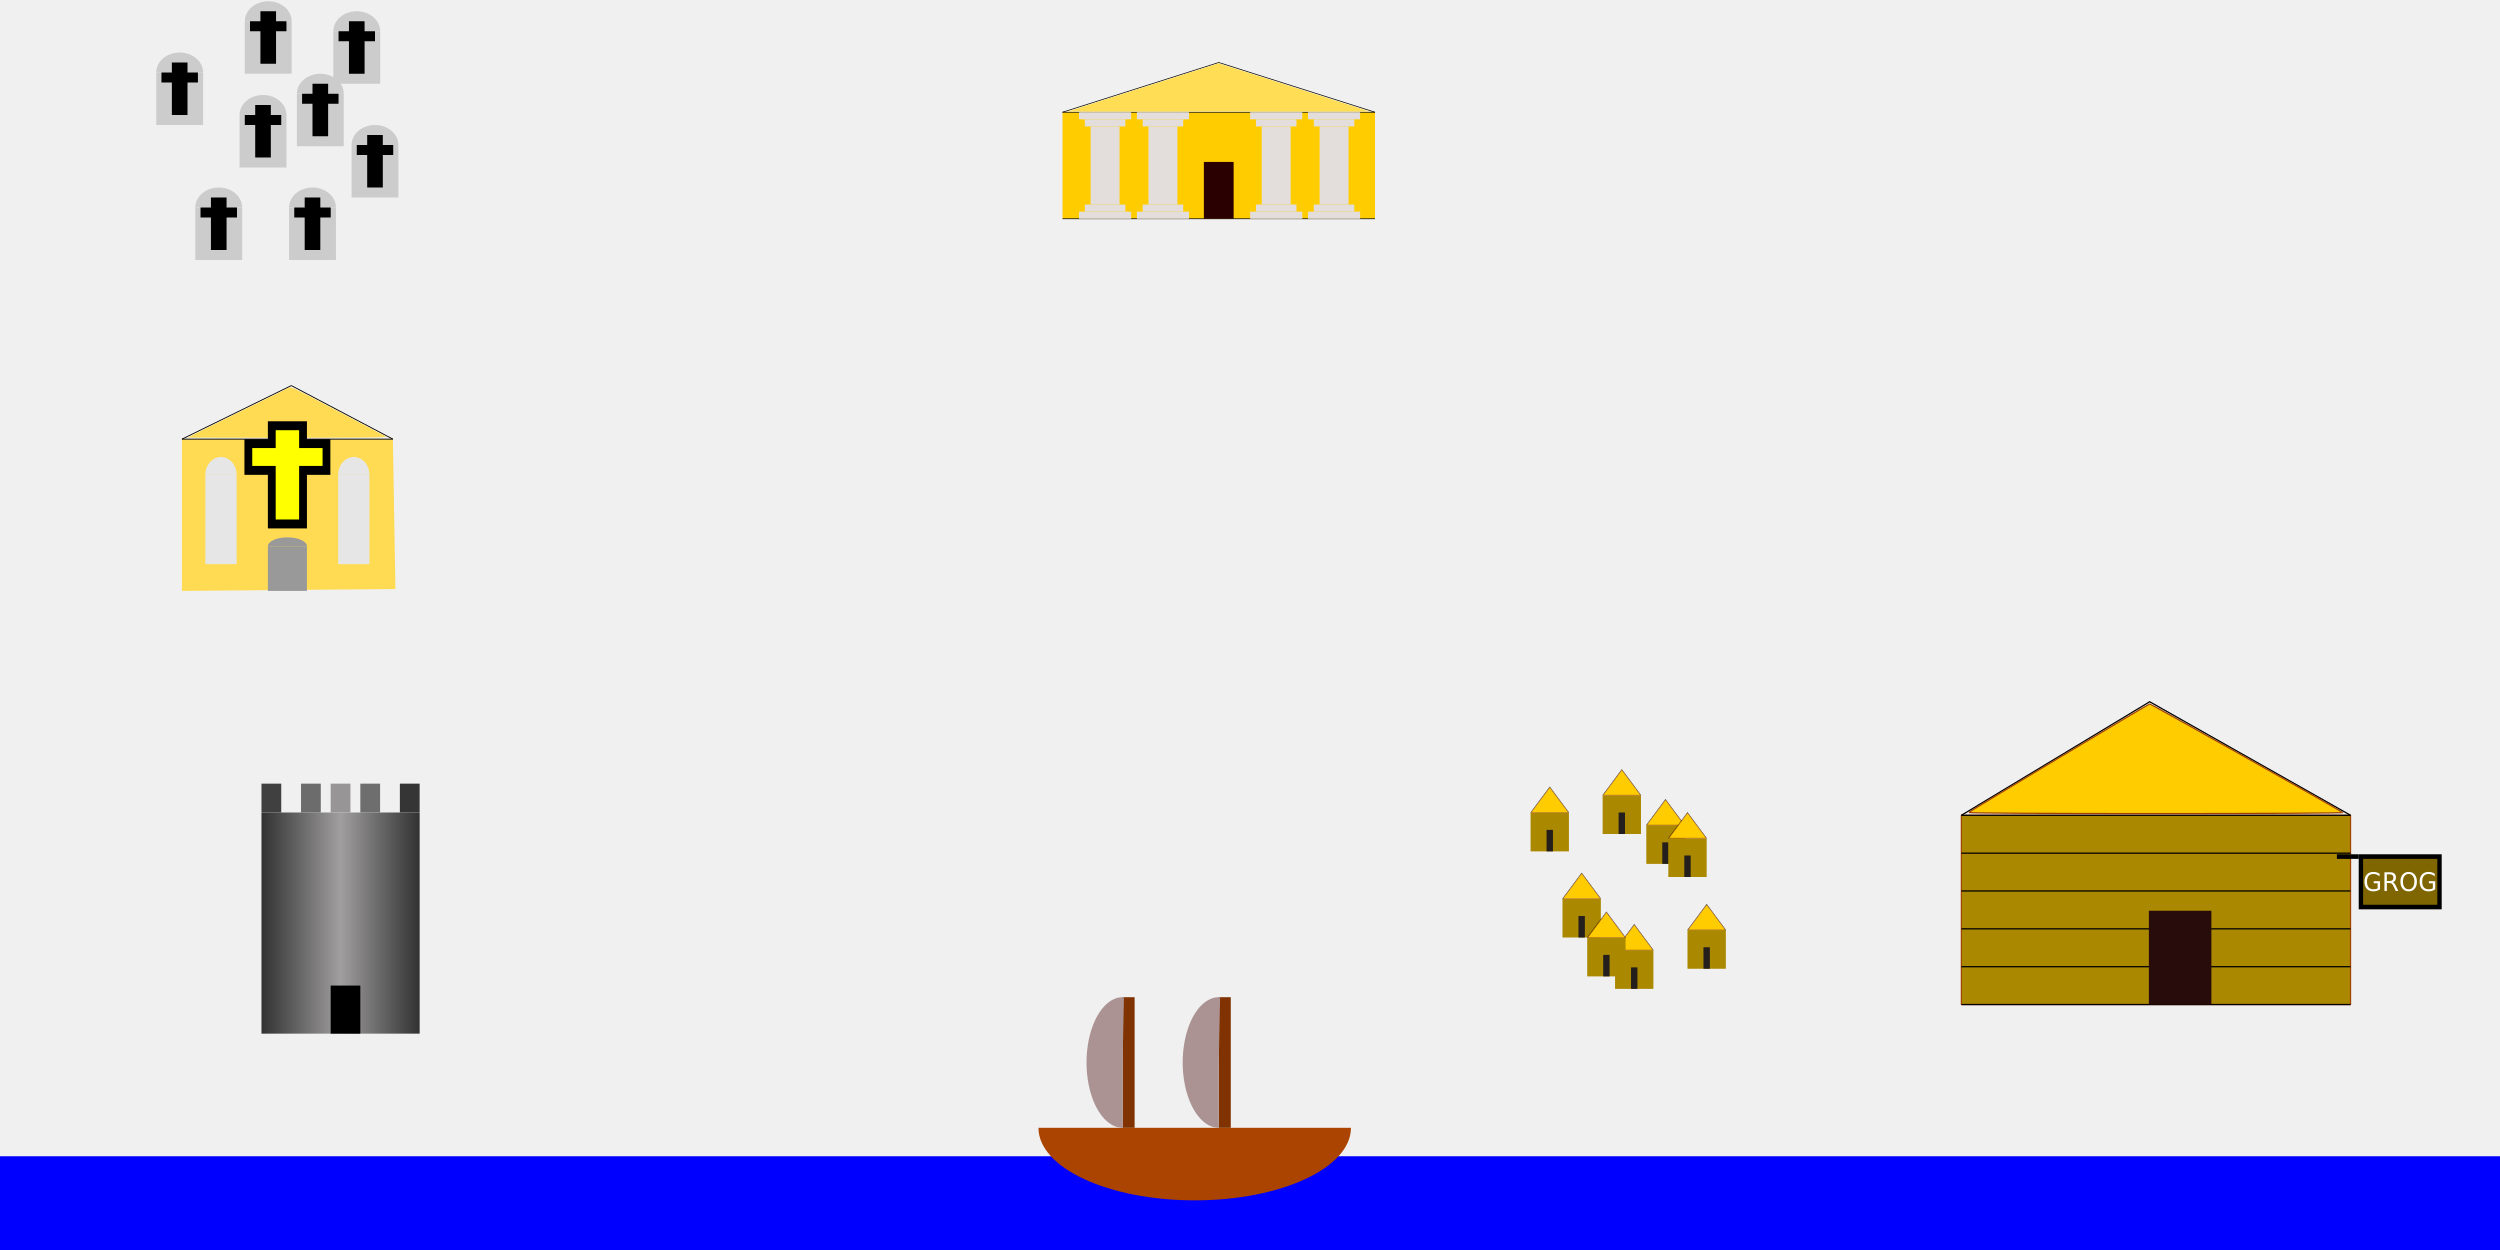
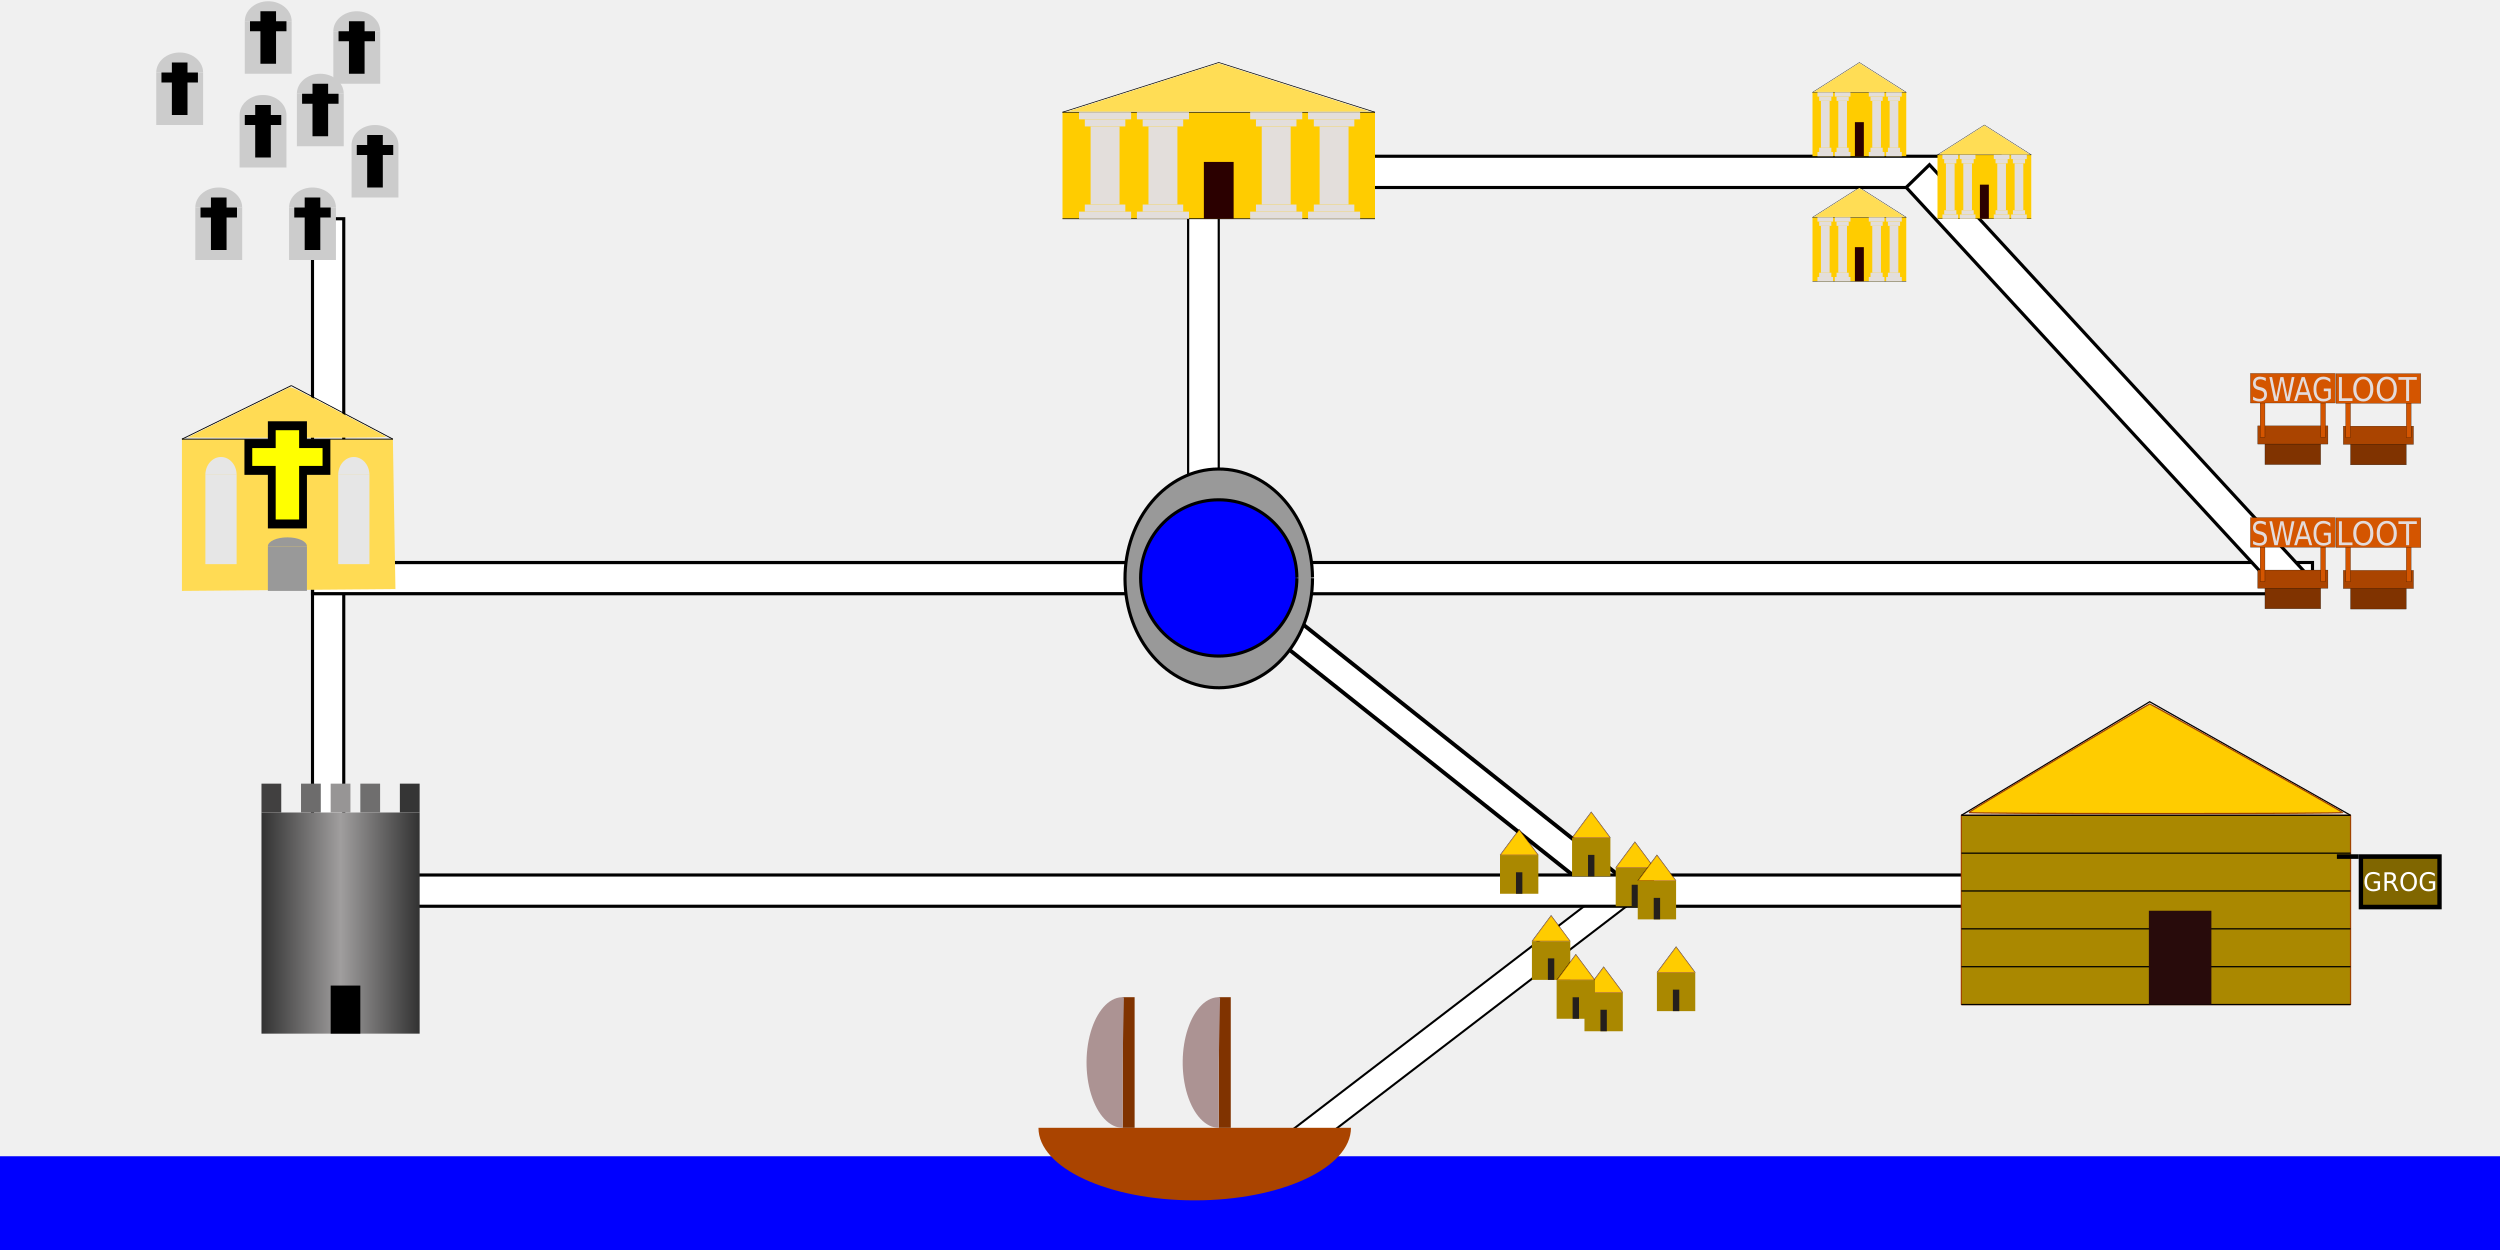
<svg xmlns="http://www.w3.org/2000/svg" xmlns:xlink="http://www.w3.org/1999/xlink" width="800" height="400" id="svg2" version="1.0">
  <defs id="defs4">
    <linearGradient id="linearGradient5211">
      <stop style="stop-color:#323232;stop-opacity:1;" offset="0" id="stop5213" />
      <stop id="stop5219" offset="0.5" style="stop-color:#a09e9e;stop-opacity:1;" />
      <stop style="stop-color:#323232;stop-opacity:1;" offset="1" id="stop5215" />
    </linearGradient>
    <linearGradient xlink:href="#linearGradient5211" id="linearGradient5250" gradientUnits="userSpaceOnUse" gradientTransform="matrix(2.285714,0,0,2.875,-18.57143,-685)" x1="30" y1="320" x2="100" y2="320" />
  </defs>
+   <g id="layer2">
+     <rect style="fill:#ffffff;fill-opacity:1;stroke:#000000;stroke-width:0.68;stroke-linejoin:miter;stroke-opacity:1" id="rect3736" width="141.815" height="8.47" x="-122.15" y="-560.271" transform="matrix(-0.7937169,0.6082874,-0.7667359,-0.6419626,0,0)" />
+     <rect style="fill:#ffffff;fill-opacity:1;stroke:#000000;stroke-linejoin:miter;stroke-opacity:1" id="rect3738" width="120" height="10" x="520" y="280" />
+     <rect style="fill:#ffffff;fill-opacity:1;stroke:#000000;stroke-width:0.701;stroke-linejoin:miter;stroke-opacity:1" id="rect3740" width="9.799" height="120.299" x="380.201" y="69.701" />
+     <rect style="fill:#ffffff;fill-opacity:1;stroke:#000000;stroke-width:1.26;stroke-linejoin:miter;stroke-opacity:1" id="rect3742" width="9.083" height="157.341" x="94.208" y="429.068" transform="matrix(0.5747377,-0.8183377,0.7827227,0.6223706,0,0)" />
+     <rect style="fill:#ffffff;fill-opacity:1;stroke:#000000;stroke-linejoin:miter;stroke-opacity:1" id="rect3744" width="390" height="10" x="130" y="280" />
+     <rect style="fill:#ffffff;fill-opacity:1;stroke:#000000;stroke-linejoin:miter;stroke-opacity:1" id="rect3746" width="10" height="220" x="100" y="70" />
+     <rect style="fill:#ffffff;fill-opacity:1;stroke:#000000;stroke-width:1.033;stroke-linejoin:miter;stroke-opacity:1" id="rect3750" width="300.038" height="9.967" x="100.017" y="180.017" />
+     <rect style="fill:#ffffff;fill-opacity:1;stroke:#000000;stroke-linejoin:miter;stroke-opacity:1" id="rect3752" width="340" height="10" x="400" y="180" />
+     <rect style="fill:#ffffff;fill-opacity:1;stroke:#000000;stroke-linejoin:miter;stroke-opacity:1" id="rect3756" width="210" height="10" x="430" y="50" />
+     <rect style="fill:#ffffff;fill-opacity:1;stroke:#000000;stroke-width:1.039;stroke-linejoin:miter;stroke-opacity:1" id="rect3758" width="10.384" height="176.798" x="408.103" y="468.963" transform="matrix(0.7159947,-0.6981057,0.6776551,0.7353799,0,0)" />
+   </g>
  <g id="layer1">
    <path style="fill:#0000ff" id="path2389" d="M 30,395 A 0,5 0 1 1 30,395 A 0,5 0 1 1 30,395 z" />
    <rect style="fill:#0000ff" id="rect2391" width="800" height="30" x="0" y="370" />
    <g id="g2405" transform="matrix(0.3846154,0,0,0.4643886,216.9231,235.5125)">
      <path d="M 560,270 A 130,50 0 1 1 300,270 L 430,270 z" id="path2395" style="fill:#aa4400" />
      <rect y="180" x="370" height="90" width="10" id="rect2397" style="fill:#803300" />
      <path transform="matrix(-1.331801,0,0,1.500002,722.9272,-105.0004)" d="M 264.162,190.021 A 22.526,30 0 1 1 265,250 L 265,220 z" id="path2399" style="fill:#ac9393" />
      <rect y="180" x="450" height="90" width="10" id="rect2401" style="fill:#803300" />
      <path transform="matrix(-1.331801,0,0,1.500002,802.9272,-105.0003)" d="M 264.162,190.021 A 22.526,30 0 1 1 265,250 L 265,220 z" id="path2403" style="fill:#ac9393" />
    </g>
-     <g id="g5040">
+     <g id="g5040" transform="translate(-9.786378,13.56115)">
      <g transform="matrix(0.1022376,0,0,0.1375933,499.5525,237.9851)" id="g4964">
        <rect style="fill:#aa8800" id="rect2452" width="120" height="90" x="130" y="120" />
        <rect style="fill:#241f1c" id="rect2454" width="20" height="50" x="180" y="160" />
        <path style="fill:none;fill-rule:evenodd;stroke:#000000;stroke-width:1px;stroke-linecap:butt;stroke-linejoin:miter;stroke-opacity:1" d="M 130,120 C 190,60 170,80 190,60 L 250,120 L 250,120" id="path4958" />
        <path style="fill:#ffcc00;fill-opacity:1;stroke:#a14400;stroke-width:1.01;stroke-linejoin:bevel;stroke-opacity:1" d="M 161.129,90.526 L 190.169,61.486 L 219.208,90.526 L 248.248,119.565 L 190.169,119.565 L 132.089,119.565 L 161.129,90.526 z" id="path4962" />
      </g>
      <g transform="matrix(0.1022376,0,0,0.1375933,513.5265,247.5443)" id="g4970">
        <rect style="fill:#aa8800" id="rect4972" width="120" height="90" x="130" y="120" />
        <rect style="fill:#241f1c" id="rect4974" width="20" height="50" x="180" y="160" />
        <path style="fill:none;fill-rule:evenodd;stroke:#000000;stroke-width:1px;stroke-linecap:butt;stroke-linejoin:miter;stroke-opacity:1" d="M 130,120 C 190,60 170,80 190,60 L 250,120 L 250,120" id="path4976" />
        <path style="fill:#ffcc00;fill-opacity:1;stroke:#a14400;stroke-width:1.01;stroke-linejoin:bevel;stroke-opacity:1" d="M 161.129,90.526 L 190.169,61.486 L 219.208,90.526 L 248.248,119.565 L 190.169,119.565 L 132.089,119.565 L 161.129,90.526 z" id="path4978" />
      </g>
      <g transform="matrix(0.1022376,0,0,0.1375933,503.5265,287.5443)" id="g4980">
        <rect style="fill:#aa8800" id="rect4982" width="120" height="90" x="130" y="120" />
        <rect style="fill:#241f1c" id="rect4984" width="20" height="50" x="180" y="160" />
        <path style="fill:none;fill-rule:evenodd;stroke:#000000;stroke-width:1px;stroke-linecap:butt;stroke-linejoin:miter;stroke-opacity:1" d="M 130,120 C 190,60 170,80 190,60 L 250,120 L 250,120" id="path4986" />
        <path style="fill:#ffcc00;fill-opacity:1;stroke:#a14400;stroke-width:1.01;stroke-linejoin:bevel;stroke-opacity:1" d="M 161.129,90.526 L 190.169,61.486 L 219.208,90.526 L 248.248,119.565 L 190.169,119.565 L 132.089,119.565 L 161.129,90.526 z" id="path4988" />
      </g>
      <g transform="matrix(0.1022376,0,0,0.1375933,486.7091,271.1054)" id="g4990">
        <rect style="fill:#aa8800" id="rect4992" width="120" height="90" x="130" y="120" />
        <rect style="fill:#241f1c" id="rect4994" width="20" height="50" x="180" y="160" />
        <path style="fill:none;fill-rule:evenodd;stroke:#000000;stroke-width:1px;stroke-linecap:butt;stroke-linejoin:miter;stroke-opacity:1" d="M 130,120 C 190,60 170,80 190,60 L 250,120 L 250,120" id="path4996" />
        <path style="fill:#ffcc00;fill-opacity:1;stroke:#a14400;stroke-width:1.01;stroke-linejoin:bevel;stroke-opacity:1" d="M 161.129,90.526 L 190.169,61.486 L 219.208,90.526 L 248.248,119.565 L 190.169,119.565 L 132.089,119.565 L 161.129,90.526 z" id="path4998" />
      </g>
      <g transform="matrix(0.1022376,0,0,0.1375933,476.4955,243.5486)" id="g5000">
        <rect style="fill:#aa8800" id="rect5002" width="120" height="90" x="130" y="120" />
        <rect style="fill:#241f1c" id="rect5004" width="20" height="50" x="180" y="160" />
        <path style="fill:none;fill-rule:evenodd;stroke:#000000;stroke-width:1px;stroke-linecap:butt;stroke-linejoin:miter;stroke-opacity:1" d="M 130,120 C 190,60 170,80 190,60 L 250,120 L 250,120" id="path5006" />
        <path style="fill:#ffcc00;fill-opacity:1;stroke:#a14400;stroke-width:1.01;stroke-linejoin:bevel;stroke-opacity:1" d="M 161.129,90.526 L 190.169,61.486 L 219.208,90.526 L 248.248,119.565 L 190.169,119.565 L 132.089,119.565 L 161.129,90.526 z" id="path5008" />
      </g>
      <g transform="matrix(0.1022376,0,0,0.1375933,520.5749,251.7444)" id="g5010">
        <rect style="fill:#aa8800" id="rect5012" width="120" height="90" x="130" y="120" />
        <rect style="fill:#241f1c" id="rect5014" width="20" height="50" x="180" y="160" />
        <path style="fill:none;fill-rule:evenodd;stroke:#000000;stroke-width:1px;stroke-linecap:butt;stroke-linejoin:miter;stroke-opacity:1" d="M 130,120 C 190,60 170,80 190,60 L 250,120 L 250,120" id="path5016" />
        <path style="fill:#ffcc00;fill-opacity:1;stroke:#a14400;stroke-width:1.01;stroke-linejoin:bevel;stroke-opacity:1" d="M 161.129,90.526 L 190.169,61.486 L 219.208,90.526 L 248.248,119.565 L 190.169,119.565 L 132.089,119.565 L 161.129,90.526 z" id="path5018" />
      </g>
      <g transform="matrix(0.1022376,0,0,0.1375933,494.6197,283.5486)" id="g5020">
        <rect style="fill:#aa8800" id="rect5022" width="120" height="90" x="130" y="120" />
        <rect style="fill:#241f1c" id="rect5024" width="20" height="50" x="180" y="160" />
        <path style="fill:none;fill-rule:evenodd;stroke:#000000;stroke-width:1px;stroke-linecap:butt;stroke-linejoin:miter;stroke-opacity:1" d="M 130,120 C 190,60 170,80 190,60 L 250,120 L 250,120" id="path5026" />
        <path style="fill:#ffcc00;fill-opacity:1;stroke:#a14400;stroke-width:1.01;stroke-linejoin:bevel;stroke-opacity:1" d="M 161.129,90.526 L 190.169,61.486 L 219.208,90.526 L 248.248,119.565 L 190.169,119.565 L 132.089,119.565 L 161.129,90.526 z" id="path5028" />
      </g>
      <g transform="matrix(0.1022376,0,0,0.1375933,526.7091,281.1054)" id="g5030">
        <rect style="fill:#aa8800" id="rect5032" width="120" height="90" x="130" y="120" />
        <rect style="fill:#241f1c" id="rect5034" width="20" height="50" x="180" y="160" />
        <path style="fill:none;fill-rule:evenodd;stroke:#000000;stroke-width:1px;stroke-linecap:butt;stroke-linejoin:miter;stroke-opacity:1" d="M 130,120 C 190,60 170,80 190,60 L 250,120 L 250,120" id="path5036" />
        <path style="fill:#ffcc00;fill-opacity:1;stroke:#a14400;stroke-width:1.01;stroke-linejoin:bevel;stroke-opacity:1" d="M 161.129,90.526 L 190.169,61.486 L 219.208,90.526 L 248.248,119.565 L 190.169,119.565 L 132.089,119.565 L 161.129,90.526 z" id="path5038" />
      </g>
    </g>
    <g id="g5190" transform="translate(327.6413,111.4407)">
      <g transform="matrix(0.401715,0,0,0.4037357,259.8285,96.96621)" id="g5169">
        <rect style="fill:#aa8800;fill-opacity:1;stroke:#a14400;stroke-linejoin:bevel;stroke-opacity:1" id="rect5082" width="310" height="150" x="100" y="130" />
        <path style="fill:none;fill-rule:evenodd;stroke:#000000;stroke-width:1px;stroke-linecap:butt;stroke-linejoin:miter;stroke-opacity:1" d="M 100,130 C 250,40 250,40 250,40 L 410,130 L 410,130 L 410,130 L 410,130" id="path5084" />
        <path style="fill:#2b2200;fill-rule:evenodd;stroke:#000000;stroke-width:1px;stroke-linecap:butt;stroke-linejoin:miter;stroke-opacity:1" d="M 100,250 C 410,250 410,250 410,250" id="path5088" />
        <path style="fill:none;fill-rule:evenodd;stroke:#000000;stroke-width:1px;stroke-linecap:butt;stroke-linejoin:miter;stroke-opacity:1" d="M 100,280 L 410,280 L 410,280" id="path5092" />
        <path style="fill:none;fill-rule:evenodd;stroke:#000000;stroke-width:1px;stroke-linecap:butt;stroke-linejoin:miter;stroke-opacity:1" d="M 100,220 C 410,220 410,220 410,220" id="path5094" />
        <path style="fill:none;fill-rule:evenodd;stroke:#000000;stroke-width:1px;stroke-linecap:butt;stroke-linejoin:miter;stroke-opacity:1" d="M 100,190 C 410,190 410,190 410,190" id="path5096" />
        <path style="fill:none;fill-rule:evenodd;stroke:#000000;stroke-width:1px;stroke-linecap:butt;stroke-linejoin:miter;stroke-opacity:1" d="M 100,130 C 410,130 410,130 410,130" id="path5100" />
        <path style="fill:none;fill-rule:evenodd;stroke:#000000;stroke-width:1px;stroke-linecap:butt;stroke-linejoin:miter;stroke-opacity:1" d="M 100,160 C 410,160 410,160 410,160" id="path5102" />
        <path style="fill:#ffcc00;fill-opacity:1;stroke:#a14400;stroke-width:1.01;stroke-linejoin:bevel;stroke-opacity:1" d="M 105.872,127.789 C 107.896,125.958 248.972,41.784 250.016,41.784 C 251.098,41.784 401.891,126.156 403.766,127.81 C 404.293,128.276 337.267,128.657 254.819,128.657 C 171.219,128.657 105.336,128.273 105.872,127.789 L 105.872,127.789 z" id="path5104" />
        <g id="g5162" transform="matrix(0.3478261,0,0,0.3636364,256.5217,117.2727)">
          <rect y="120" x="460" height="120" width="190" id="rect5152" style="fill:#000000;fill-opacity:1;stroke:none;stroke-linejoin:bevel;stroke-opacity:1" />
          <rect y="130" x="470" height="100" width="170" id="rect5148" style="fill:#806600;fill-opacity:1;stroke:none;stroke-linejoin:bevel;stroke-opacity:1" />
          <text id="text5154" y="200" x="470" style="font-size:56px;font-style:normal;font-weight:normal;fill:#ffffff;fill-opacity:1;stroke:none;stroke-width:1px;stroke-linecap:butt;stroke-linejoin:miter;stroke-opacity:1;font-family:Bitstream Vera Sans" xml:space="preserve">
            <tspan y="200" x="470" id="tspan5156">GROG</tspan>
          </text>
          <rect y="120" x="410" height="10" width="50" id="rect5160" style="fill:#000000;fill-opacity:1;stroke:none;stroke-linejoin:bevel;stroke-opacity:1" />
        </g>
      </g>
      <rect y="180" x="360" height="30" width="20" id="rect5188" style="fill:#280b0b;fill-opacity:1;stroke:none;stroke-linejoin:bevel;stroke-opacity:1" />
    </g>
    <g id="g5241" transform="matrix(0.3163265,0,0,0.3076923,67.85715,223.0769)">
      <rect y="120" x="50" height="230" width="160" id="rect5209" style="fill:url(#linearGradient5250);fill-opacity:1;stroke:none;stroke-linejoin:bevel;stroke-opacity:1" />
      <rect y="90" x="50" height="30" width="20" id="rect5227" style="fill:#414040;fill-opacity:1;stroke:none;stroke-linejoin:bevel;stroke-opacity:1" />
      <rect y="90" x="90" height="30" width="20" id="rect5231" style="fill:#6d6c6c;fill-opacity:1;stroke:none;stroke-linejoin:bevel;stroke-opacity:1" />
      <rect y="90" x="190" height="30" width="20" id="rect5233" style="fill:#353535;fill-opacity:1;stroke:none;stroke-linejoin:bevel;stroke-opacity:1" />
      <rect y="90" x="150" height="30" width="20" id="rect5235" style="fill:#6f6e6e;fill-opacity:1;stroke:none;stroke-linejoin:bevel;stroke-opacity:1" />
      <rect y="90" x="120" height="30" width="20" id="rect5237" style="fill:#979595;fill-opacity:1;stroke:none;stroke-linejoin:bevel;stroke-opacity:1" />
      <rect y="300" x="120" height="50" width="30" id="rect5239" style="fill:#000000;fill-opacity:1;stroke:none;stroke-linejoin:bevel;stroke-opacity:1" />
    </g>
    <path style="fill:#e6e6e6;fill-opacity:1;stroke:none;stroke-linejoin:bevel;stroke-opacity:1" id="path5256" d="M 50,80 A 20,0 0 0 1 90,80" />
    <g id="g5293" transform="matrix(0.25,0,0,0.2857143,15.71975,106.2369)">
      <path id="rect5252" d="M 170,290 C 261.094,289.292 352.188,288.583 443.281,287.875 C 442.188,231.917 441.094,175.958 440,120 C 350,120 260,120 170,120 C 170,176.667 170,233.333 170,290 z" style="fill:#ffdb54;fill-opacity:1;stroke:none;stroke-linejoin:bevel;stroke-opacity:1" />
      <rect y="160" x="200" height="100" width="40" id="rect5254" style="fill:#e6e6e6;fill-opacity:1;stroke:none;stroke-linejoin:bevel;stroke-opacity:1" />
      <path transform="translate(150,50)" d="M 50,110 A 20,20 0 0 1 90,110" id="path5260" style="fill:#e6e6e6;fill-opacity:1;stroke:none;stroke-linejoin:bevel;stroke-opacity:1" />
      <rect y="160" x="370" height="100" width="40" id="rect5262" style="fill:#e6e6e6;fill-opacity:1;stroke:none;stroke-linejoin:bevel;stroke-opacity:1" />
      <path transform="translate(320,50)" d="M 50,110 A 20,20 0 0 1 90,110" id="path5264" style="fill:#e6e6e6;fill-opacity:1;stroke:none;stroke-linejoin:bevel;stroke-opacity:1" />
      <rect y="240" x="280" height="50" width="50" id="rect5266" style="fill:#999999;fill-opacity:1;stroke:none;stroke-linejoin:bevel;stroke-opacity:1" />
      <path transform="matrix(1.25,0,0,0.5,217.5,185)" d="M 50,110 A 20,20 0 0 1 90,110" id="path5268" style="fill:#999999;fill-opacity:1;stroke:none;stroke-linejoin:bevel;stroke-opacity:1" />
      <path id="path5273" d="M 170,120 C 310,60 310,60 310,60 L 310,60 L 310,60" style="fill:none;fill-rule:evenodd;stroke:#000000;stroke-width:1px;stroke-linecap:butt;stroke-linejoin:miter;stroke-opacity:1" />
      <path id="path5275" d="M 440,120 C 310,60 310,60 310,60" style="fill:none;fill-rule:evenodd;stroke:#000000;stroke-width:1px;stroke-linecap:butt;stroke-linejoin:miter;stroke-opacity:1" />
      <path id="path5277" d="M 170,120 C 440,120 440,120 440,120" style="fill:none;fill-rule:evenodd;stroke:#000000;stroke-width:1px;stroke-linecap:butt;stroke-linejoin:miter;stroke-opacity:1" />
      <path id="path5281" d="M 177.121,118.171 C 177.441,117.878 290.526,69.29 306.906,62.407 C 309.895,61.151 312.048,62.052 369.031,88.388 C 401.497,103.392 429.423,116.281 431.09,117.03 C 433.652,118.18 414.2,118.403 305.41,118.473 C 234.62,118.518 176.89,118.382 177.121,118.171 L 177.121,118.171 z" style="fill:#ffdb54;fill-opacity:1;stroke:none;stroke-linejoin:bevel;stroke-opacity:1" />
      <rect y="100" x="280" height="120" width="50" id="rect5283" style="fill:#000000;fill-opacity:1;stroke:none;stroke-linejoin:bevel;stroke-opacity:1" />
      <rect y="120" x="250" height="40" width="110" id="rect5285" style="fill:#000000;fill-opacity:1;stroke:none;stroke-linejoin:bevel;stroke-opacity:1" />
      <rect y="110" x="290" height="100" width="30" id="rect5289" style="fill:#ffff00;fill-opacity:1;stroke:none;stroke-linejoin:bevel;stroke-opacity:1" />
      <rect y="130" x="260" height="20" width="90" id="rect5291" style="fill:#ffff00;fill-opacity:1;stroke:none;stroke-linejoin:bevel;stroke-opacity:1" />
    </g>
    <g id="g5394">
      <g transform="matrix(8.3333333e-2,0,0,8e-2,81.66667,15.2)" id="g5318">
        <rect style="fill:#cccccc;fill-opacity:1;stroke:none;stroke-linejoin:bevel;stroke-opacity:1" id="rect5310" width="180" height="210" x="-380" y="100" />
        <path style="fill:#cccccc;fill-opacity:1;stroke:none;stroke-linejoin:bevel;stroke-opacity:1" id="path5312" d="M -380,100 A 90,80 0 0 1 -200,100" />
        <rect style="fill:#000000;fill-opacity:1;stroke:none;stroke-linejoin:bevel;stroke-opacity:1" id="rect5314" width="60" height="210" x="-320" y="60" />
        <rect style="fill:#000000;fill-opacity:1;stroke:none;stroke-linejoin:bevel;stroke-opacity:1" id="rect5316" width="140" height="40" x="-360" y="100" />
      </g>
      <g transform="matrix(8.3333333e-2,0,0,8e-2,108.3333,28.8)" id="g5324">
        <rect style="fill:#cccccc;fill-opacity:1;stroke:none;stroke-linejoin:bevel;stroke-opacity:1" id="rect5326" width="180" height="210" x="-380" y="100" />
        <path style="fill:#cccccc;fill-opacity:1;stroke:none;stroke-linejoin:bevel;stroke-opacity:1" id="path5328" d="M -380,100 A 90,80 0 0 1 -200,100" />
        <rect style="fill:#000000;fill-opacity:1;stroke:none;stroke-linejoin:bevel;stroke-opacity:1" id="rect5330" width="60" height="210" x="-320" y="60" />
        <rect style="fill:#000000;fill-opacity:1;stroke:none;stroke-linejoin:bevel;stroke-opacity:1" id="rect5332" width="140" height="40" x="-360" y="100" />
      </g>
      <g transform="matrix(8.3333333e-2,0,0,8e-2,138.3333,2)" id="g5334">
        <rect style="fill:#cccccc;fill-opacity:1;stroke:none;stroke-linejoin:bevel;stroke-opacity:1" id="rect5336" width="180" height="210" x="-380" y="100" />
        <path style="fill:#cccccc;fill-opacity:1;stroke:none;stroke-linejoin:bevel;stroke-opacity:1" id="path5338" d="M -380,100 A 90,80 0 0 1 -200,100" />
        <rect style="fill:#000000;fill-opacity:1;stroke:none;stroke-linejoin:bevel;stroke-opacity:1" id="rect5340" width="60" height="210" x="-320" y="60" />
        <rect style="fill:#000000;fill-opacity:1;stroke:none;stroke-linejoin:bevel;stroke-opacity:1" id="rect5342" width="140" height="40" x="-360" y="100" />
      </g>
      <g transform="matrix(8.3333333e-2,0,0,8e-2,144.1667,38.4)" id="g5344">
        <rect style="fill:#cccccc;fill-opacity:1;stroke:none;stroke-linejoin:bevel;stroke-opacity:1" id="rect5346" width="180" height="210" x="-380" y="100" />
        <path style="fill:#cccccc;fill-opacity:1;stroke:none;stroke-linejoin:bevel;stroke-opacity:1" id="path5348" d="M -380,100 A 90,80 0 0 1 -200,100" />
        <rect style="fill:#000000;fill-opacity:1;stroke:none;stroke-linejoin:bevel;stroke-opacity:1" id="rect5350" width="60" height="210" x="-320" y="60" />
        <rect style="fill:#000000;fill-opacity:1;stroke:none;stroke-linejoin:bevel;stroke-opacity:1" id="rect5352" width="140" height="40" x="-360" y="100" />
      </g>
      <g transform="matrix(8.3333333e-2,0,0,8e-2,94.16667,58.4)" id="g5354">
        <rect style="fill:#cccccc;fill-opacity:1;stroke:none;stroke-linejoin:bevel;stroke-opacity:1" id="rect5356" width="180" height="210" x="-380" y="100" />
        <path style="fill:#cccccc;fill-opacity:1;stroke:none;stroke-linejoin:bevel;stroke-opacity:1" id="path5358" d="M -380,100 A 90,80 0 0 1 -200,100" />
        <rect style="fill:#000000;fill-opacity:1;stroke:none;stroke-linejoin:bevel;stroke-opacity:1" id="rect5360" width="60" height="210" x="-320" y="60" />
        <rect style="fill:#000000;fill-opacity:1;stroke:none;stroke-linejoin:bevel;stroke-opacity:1" id="rect5362" width="140" height="40" x="-360" y="100" />
      </g>
      <g transform="matrix(8.3333333e-2,0,0,8e-2,126.6667,22)" id="g5364">
        <rect style="fill:#cccccc;fill-opacity:1;stroke:none;stroke-linejoin:bevel;stroke-opacity:1" id="rect5366" width="180" height="210" x="-380" y="100" />
        <path style="fill:#cccccc;fill-opacity:1;stroke:none;stroke-linejoin:bevel;stroke-opacity:1" id="path5368" d="M -380,100 A 90,80 0 0 1 -200,100" />
        <rect style="fill:#000000;fill-opacity:1;stroke:none;stroke-linejoin:bevel;stroke-opacity:1" id="rect5370" width="60" height="210" x="-320" y="60" />
        <rect style="fill:#000000;fill-opacity:1;stroke:none;stroke-linejoin:bevel;stroke-opacity:1" id="rect5372" width="140" height="40" x="-360" y="100" />
      </g>
      <g transform="matrix(8.3333333e-2,0,0,8e-2,124.1667,58.4)" id="g5374">
        <rect style="fill:#cccccc;fill-opacity:1;stroke:none;stroke-linejoin:bevel;stroke-opacity:1" id="rect5376" width="180" height="210" x="-380" y="100" />
        <path style="fill:#cccccc;fill-opacity:1;stroke:none;stroke-linejoin:bevel;stroke-opacity:1" id="path5378" d="M -380,100 A 90,80 0 0 1 -200,100" />
        <rect style="fill:#000000;fill-opacity:1;stroke:none;stroke-linejoin:bevel;stroke-opacity:1" id="rect5380" width="60" height="210" x="-320" y="60" />
        <rect style="fill:#000000;fill-opacity:1;stroke:none;stroke-linejoin:bevel;stroke-opacity:1" id="rect5382" width="140" height="40" x="-360" y="100" />
      </g>
      <g transform="matrix(8.3333333e-2,0,0,8e-2,110,-1.2)" id="g5384">
        <rect style="fill:#cccccc;fill-opacity:1;stroke:none;stroke-linejoin:bevel;stroke-opacity:1" id="rect5386" width="180" height="210" x="-380" y="100" />
        <path style="fill:#cccccc;fill-opacity:1;stroke:none;stroke-linejoin:bevel;stroke-opacity:1" id="path5388" d="M -380,100 A 90,80 0 0 1 -200,100" />
        <rect style="fill:#000000;fill-opacity:1;stroke:none;stroke-linejoin:bevel;stroke-opacity:1" id="rect5390" width="60" height="210" x="-320" y="60" />
        <rect style="fill:#000000;fill-opacity:1;stroke:none;stroke-linejoin:bevel;stroke-opacity:1" id="rect5392" width="140" height="40" x="-360" y="100" />
      </g>
    </g>
    <g id="g5505" transform="matrix(0.2380952,0,0,0.2272727,475.7143,15.45455)">
      <rect y="90" x="-570" height="150" width="420" id="rect5436" style="fill:#ffcc00;fill-opacity:1;stroke:none;stroke-linejoin:bevel;stroke-opacity:1" />
      <path id="path5438" d="M -570,240 C -150,240 -150,240 -150,240" style="fill:none;fill-rule:evenodd;stroke:#000000;stroke-width:1px;stroke-linecap:butt;stroke-linejoin:miter;stroke-opacity:1" />
      <path id="path5440" d="M -150,90 C -570,90 -570,90 -570,90" style="fill:none;fill-rule:evenodd;stroke:#000000;stroke-width:1px;stroke-linecap:butt;stroke-linejoin:miter;stroke-opacity:1" />
      <g id="g5462">
        <rect style="fill:#e3dedb;fill-opacity:1;stroke:none;stroke-linejoin:bevel;stroke-opacity:1" id="rect5452" width="70" height="10" x="-240" y="230" />
        <rect style="fill:#e3dedb;fill-opacity:1;stroke:none;stroke-linejoin:bevel;stroke-opacity:1" id="rect5454" width="54.444" height="10" x="-232.222" y="220" ry="0" />
        <rect style="fill:#e3dedb;fill-opacity:1;stroke:none;stroke-linejoin:bevel;stroke-opacity:1" id="rect5456" width="38.889" height="110" x="-224.444" y="110" />
        <rect style="fill:#e3dedb;fill-opacity:1;stroke:none;stroke-linejoin:bevel;stroke-opacity:1" id="rect5458" width="70" height="10" x="-240" y="90" />
        <rect style="fill:#e3dedb;fill-opacity:1;stroke:none;stroke-linejoin:bevel;stroke-opacity:1" id="rect5460" width="54.444" height="10" x="-232.222" y="100" ry="0" />
      </g>
      <rect y="230" x="-547.778" height="10" width="70" id="rect5469" style="fill:#e3dedb;fill-opacity:1;stroke:none;stroke-linejoin:bevel;stroke-opacity:1" />
      <rect ry="0" y="220" x="-540" height="10" width="54.444" id="rect5471" style="fill:#e3dedb;fill-opacity:1;stroke:none;stroke-linejoin:bevel;stroke-opacity:1" />
      <rect y="110" x="-532.222" height="110" width="38.889" id="rect5473" style="fill:#e3dedb;fill-opacity:1;stroke:none;stroke-linejoin:bevel;stroke-opacity:1" />
      <rect y="90" x="-547.778" height="10" width="70" id="rect5475" style="fill:#e3dedb;fill-opacity:1;stroke:none;stroke-linejoin:bevel;stroke-opacity:1" />
      <rect ry="0" y="100" x="-540" height="10" width="54.444" id="rect5477" style="fill:#e3dedb;fill-opacity:1;stroke:none;stroke-linejoin:bevel;stroke-opacity:1" />
      <rect y="230" x="-317.778" height="10" width="70" id="rect5479" style="fill:#e3dedb;fill-opacity:1;stroke:none;stroke-linejoin:bevel;stroke-opacity:1" />
      <rect ry="0" y="220" x="-310" height="10" width="54.444" id="rect5481" style="fill:#e3dedb;fill-opacity:1;stroke:none;stroke-linejoin:bevel;stroke-opacity:1" />
      <rect y="110" x="-302.222" height="110" width="38.889" id="rect5483" style="fill:#e3dedb;fill-opacity:1;stroke:none;stroke-linejoin:bevel;stroke-opacity:1" />
      <rect y="90" x="-317.778" height="10" width="70" id="rect5485" style="fill:#e3dedb;fill-opacity:1;stroke:none;stroke-linejoin:bevel;stroke-opacity:1" />
      <rect ry="0" y="100" x="-310" height="10" width="54.444" id="rect5487" style="fill:#e3dedb;fill-opacity:1;stroke:none;stroke-linejoin:bevel;stroke-opacity:1" />
      <rect y="230" x="-470" height="10" width="70" id="rect5489" style="fill:#e3dedb;fill-opacity:1;stroke:none;stroke-linejoin:bevel;stroke-opacity:1" />
      <rect ry="0" y="220" x="-462.222" height="10" width="54.444" id="rect5491" style="fill:#e3dedb;fill-opacity:1;stroke:none;stroke-linejoin:bevel;stroke-opacity:1" />
      <rect y="110" x="-454.444" height="110" width="38.889" id="rect5493" style="fill:#e3dedb;fill-opacity:1;stroke:none;stroke-linejoin:bevel;stroke-opacity:1" />
      <rect y="90" x="-470" height="10" width="70" id="rect5495" style="fill:#e3dedb;fill-opacity:1;stroke:none;stroke-linejoin:bevel;stroke-opacity:1" />
      <rect ry="0" y="100" x="-462.222" height="10" width="54.444" id="rect5497" style="fill:#e3dedb;fill-opacity:1;stroke:none;stroke-linejoin:bevel;stroke-opacity:1" />
      <rect y="160" x="-380" height="80" width="40" id="rect5499" style="fill:#2b0000;fill-opacity:1;stroke:none;stroke-linejoin:bevel;stroke-opacity:1" />
      <path id="path5501" d="M -570,90 C -360,20 -360,20 -360,20 L -360,20 C -150,90 -150,90 -150,90" style="fill:none;fill-rule:evenodd;stroke:#000000;stroke-width:1px;stroke-linecap:butt;stroke-linejoin:miter;stroke-opacity:1" />
      <path id="path5503" d="M -462.021,55.091 L -360.248,21.083 L -258.475,55.091 L -156.702,89.1 L -360.248,89.1 L -563.794,89.1 L -462.021,55.091 z" style="fill:#ffdd55;fill-opacity:1;stroke:none;stroke-linejoin:bevel;stroke-opacity:1" />
    </g>
+     <g id="g2714" transform="translate(19.99998,-10)">
+       <g transform="matrix(7.1428533e-2,0,0,0.1363636,640.7143,47.27273)" id="g2546">
+         <rect style="fill:#ffcc00;fill-opacity:1;stroke:none;stroke-linejoin:bevel;stroke-opacity:1" id="rect2548" width="420" height="150" x="-570" y="90" />
+         <path style="fill:none;fill-rule:evenodd;stroke:#000000;stroke-width:1px;stroke-linecap:butt;stroke-linejoin:miter;stroke-opacity:1" d="M -570,240 C -150,240 -150,240 -150,240" id="path2550" />
+         <path style="fill:none;fill-rule:evenodd;stroke:#000000;stroke-width:1px;stroke-linecap:butt;stroke-linejoin:miter;stroke-opacity:1" d="M -150,90 C -570,90 -570,90 -570,90" id="path2552" />
+         <g id="g2554">
+           <rect y="230" x="-240" height="10" width="70" id="rect2556" style="fill:#e3dedb;fill-opacity:1;stroke:none;stroke-linejoin:bevel;stroke-opacity:1" />
+           <rect ry="0" y="220" x="-232.222" height="10" width="54.444" id="rect2558" style="fill:#e3dedb;fill-opacity:1;stroke:none;stroke-linejoin:bevel;stroke-opacity:1" />
+           <rect y="110" x="-224.444" height="110" width="38.889" id="rect2560" style="fill:#e3dedb;fill-opacity:1;stroke:none;stroke-linejoin:bevel;stroke-opacity:1" />
+           <rect y="90" x="-240" height="10" width="70" id="rect2562" style="fill:#e3dedb;fill-opacity:1;stroke:none;stroke-linejoin:bevel;stroke-opacity:1" />
+           <rect ry="0" y="100" x="-232.222" height="10" width="54.444" id="rect2564" style="fill:#e3dedb;fill-opacity:1;stroke:none;stroke-linejoin:bevel;stroke-opacity:1" />
+         </g>
+         <rect style="fill:#e3dedb;fill-opacity:1;stroke:none;stroke-linejoin:bevel;stroke-opacity:1" id="rect2566" width="70" height="10" x="-547.778" y="230" />
+         <rect style="fill:#e3dedb;fill-opacity:1;stroke:none;stroke-linejoin:bevel;stroke-opacity:1" id="rect2568" width="54.444" height="10" x="-540" y="220" ry="0" />
+         <rect style="fill:#e3dedb;fill-opacity:1;stroke:none;stroke-linejoin:bevel;stroke-opacity:1" id="rect2570" width="38.889" height="110" x="-532.222" y="110" />
+         <rect style="fill:#e3dedb;fill-opacity:1;stroke:none;stroke-linejoin:bevel;stroke-opacity:1" id="rect2572" width="70" height="10" x="-547.778" y="90" />
+         <rect style="fill:#e3dedb;fill-opacity:1;stroke:none;stroke-linejoin:bevel;stroke-opacity:1" id="rect2574" width="54.444" height="10" x="-540" y="100" ry="0" />
+         <rect style="fill:#e3dedb;fill-opacity:1;stroke:none;stroke-linejoin:bevel;stroke-opacity:1" id="rect2576" width="70" height="10" x="-317.778" y="230" />
+         <rect style="fill:#e3dedb;fill-opacity:1;stroke:none;stroke-linejoin:bevel;stroke-opacity:1" id="rect2578" width="54.444" height="10" x="-310" y="220" ry="0" />
+         <rect style="fill:#e3dedb;fill-opacity:1;stroke:none;stroke-linejoin:bevel;stroke-opacity:1" id="rect2580" width="38.889" height="110" x="-302.222" y="110" />
+         <rect style="fill:#e3dedb;fill-opacity:1;stroke:none;stroke-linejoin:bevel;stroke-opacity:1" id="rect2582" width="70" height="10" x="-317.778" y="90" />
+         <rect style="fill:#e3dedb;fill-opacity:1;stroke:none;stroke-linejoin:bevel;stroke-opacity:1" id="rect2584" width="54.444" height="10" x="-310" y="100" ry="0" />
+         <rect style="fill:#e3dedb;fill-opacity:1;stroke:none;stroke-linejoin:bevel;stroke-opacity:1" id="rect2586" width="70" height="10" x="-470" y="230" />
+         <rect style="fill:#e3dedb;fill-opacity:1;stroke:none;stroke-linejoin:bevel;stroke-opacity:1" id="rect2588" width="54.444" height="10" x="-462.222" y="220" ry="0" />
+         <rect style="fill:#e3dedb;fill-opacity:1;stroke:none;stroke-linejoin:bevel;stroke-opacity:1" id="rect2590" width="38.889" height="110" x="-454.444" y="110" />
+         <rect style="fill:#e3dedb;fill-opacity:1;stroke:none;stroke-linejoin:bevel;stroke-opacity:1" id="rect2592" width="70" height="10" x="-470" y="90" />
+         <rect style="fill:#e3dedb;fill-opacity:1;stroke:none;stroke-linejoin:bevel;stroke-opacity:1" id="rect2594" width="54.444" height="10" x="-462.222" y="100" ry="0" />
+         <rect style="fill:#2b0000;fill-opacity:1;stroke:none;stroke-linejoin:bevel;stroke-opacity:1" id="rect2596" width="40" height="80" x="-380" y="160" />
+         <path style="fill:none;fill-rule:evenodd;stroke:#000000;stroke-width:1px;stroke-linecap:butt;stroke-linejoin:miter;stroke-opacity:1" d="M -570,90 C -360,20 -360,20 -360,20 L -360,20 C -150,90 -150,90 -150,90" id="path2598" />
+         <path style="fill:#ffdd55;fill-opacity:1;stroke:none;stroke-linejoin:bevel;stroke-opacity:1" d="M -462.021,55.091 L -360.248,21.083 L -258.475,55.091 L -156.702,89.1 L -360.248,89.1 L -563.794,89.1 L -462.021,55.091 z" id="path2600" />
+       </g>
+       <g transform="matrix(7.1428533e-2,0,0,0.1363636,600.7143,27.27273)" id="g2602">
+         <rect style="fill:#ffcc00;fill-opacity:1;stroke:none;stroke-linejoin:bevel;stroke-opacity:1" id="rect2604" width="420" height="150" x="-570" y="90" />
+         <path style="fill:none;fill-rule:evenodd;stroke:#000000;stroke-width:1px;stroke-linecap:butt;stroke-linejoin:miter;stroke-opacity:1" d="M -570,240 C -150,240 -150,240 -150,240" id="path2606" />
+         <path style="fill:none;fill-rule:evenodd;stroke:#000000;stroke-width:1px;stroke-linecap:butt;stroke-linejoin:miter;stroke-opacity:1" d="M -150,90 C -570,90 -570,90 -570,90" id="path2608" />
+         <g id="g2610">
+           <rect y="230" x="-240" height="10" width="70" id="rect2612" style="fill:#e3dedb;fill-opacity:1;stroke:none;stroke-linejoin:bevel;stroke-opacity:1" />
+           <rect ry="0" y="220" x="-232.222" height="10" width="54.444" id="rect2614" style="fill:#e3dedb;fill-opacity:1;stroke:none;stroke-linejoin:bevel;stroke-opacity:1" />
+           <rect y="110" x="-224.444" height="110" width="38.889" id="rect2616" style="fill:#e3dedb;fill-opacity:1;stroke:none;stroke-linejoin:bevel;stroke-opacity:1" />
+           <rect y="90" x="-240" height="10" width="70" id="rect2618" style="fill:#e3dedb;fill-opacity:1;stroke:none;stroke-linejoin:bevel;stroke-opacity:1" />
+           <rect ry="0" y="100" x="-232.222" height="10" width="54.444" id="rect2620" style="fill:#e3dedb;fill-opacity:1;stroke:none;stroke-linejoin:bevel;stroke-opacity:1" />
+         </g>
+         <rect style="fill:#e3dedb;fill-opacity:1;stroke:none;stroke-linejoin:bevel;stroke-opacity:1" id="rect2622" width="70" height="10" x="-547.778" y="230" />
+         <rect style="fill:#e3dedb;fill-opacity:1;stroke:none;stroke-linejoin:bevel;stroke-opacity:1" id="rect2624" width="54.444" height="10" x="-540" y="220" ry="0" />
+         <rect style="fill:#e3dedb;fill-opacity:1;stroke:none;stroke-linejoin:bevel;stroke-opacity:1" id="rect2626" width="38.889" height="110" x="-532.222" y="110" />
+         <rect style="fill:#e3dedb;fill-opacity:1;stroke:none;stroke-linejoin:bevel;stroke-opacity:1" id="rect2628" width="70" height="10" x="-547.778" y="90" />
+         <rect style="fill:#e3dedb;fill-opacity:1;stroke:none;stroke-linejoin:bevel;stroke-opacity:1" id="rect2630" width="54.444" height="10" x="-540" y="100" ry="0" />
+         <rect style="fill:#e3dedb;fill-opacity:1;stroke:none;stroke-linejoin:bevel;stroke-opacity:1" id="rect2632" width="70" height="10" x="-317.778" y="230" />
+         <rect style="fill:#e3dedb;fill-opacity:1;stroke:none;stroke-linejoin:bevel;stroke-opacity:1" id="rect2634" width="54.444" height="10" x="-310" y="220" ry="0" />
+         <rect style="fill:#e3dedb;fill-opacity:1;stroke:none;stroke-linejoin:bevel;stroke-opacity:1" id="rect2636" width="38.889" height="110" x="-302.222" y="110" />
+         <rect style="fill:#e3dedb;fill-opacity:1;stroke:none;stroke-linejoin:bevel;stroke-opacity:1" id="rect2638" width="70" height="10" x="-317.778" y="90" />
+         <rect style="fill:#e3dedb;fill-opacity:1;stroke:none;stroke-linejoin:bevel;stroke-opacity:1" id="rect2640" width="54.444" height="10" x="-310" y="100" ry="0" />
+         <rect style="fill:#e3dedb;fill-opacity:1;stroke:none;stroke-linejoin:bevel;stroke-opacity:1" id="rect2642" width="70" height="10" x="-470" y="230" />
+         <rect style="fill:#e3dedb;fill-opacity:1;stroke:none;stroke-linejoin:bevel;stroke-opacity:1" id="rect2644" width="54.444" height="10" x="-462.222" y="220" ry="0" />
+         <rect style="fill:#e3dedb;fill-opacity:1;stroke:none;stroke-linejoin:bevel;stroke-opacity:1" id="rect2646" width="38.889" height="110" x="-454.444" y="110" />
+         <rect style="fill:#e3dedb;fill-opacity:1;stroke:none;stroke-linejoin:bevel;stroke-opacity:1" id="rect2648" width="70" height="10" x="-470" y="90" />
+         <rect style="fill:#e3dedb;fill-opacity:1;stroke:none;stroke-linejoin:bevel;stroke-opacity:1" id="rect2650" width="54.444" height="10" x="-462.222" y="100" ry="0" />
+         <rect style="fill:#2b0000;fill-opacity:1;stroke:none;stroke-linejoin:bevel;stroke-opacity:1" id="rect2652" width="40" height="80" x="-380" y="160" />
+         <path style="fill:none;fill-rule:evenodd;stroke:#000000;stroke-width:1px;stroke-linecap:butt;stroke-linejoin:miter;stroke-opacity:1" d="M -570,90 C -360,20 -360,20 -360,20 L -360,20 C -150,90 -150,90 -150,90" id="path2654" />
+         <path style="fill:#ffdd55;fill-opacity:1;stroke:none;stroke-linejoin:bevel;stroke-opacity:1" d="M -462.021,55.091 L -360.248,21.083 L -258.475,55.091 L -156.702,89.1 L -360.248,89.1 L -563.794,89.1 L -462.021,55.091 z" id="path2656" />
+       </g>
+       <g transform="matrix(7.1428533e-2,0,0,0.1363636,600.7143,67.27273)" id="g2658">
+         <rect style="fill:#ffcc00;fill-opacity:1;stroke:none;stroke-linejoin:bevel;stroke-opacity:1" id="rect2660" width="420" height="150" x="-570" y="90" />
+         <path style="fill:none;fill-rule:evenodd;stroke:#000000;stroke-width:1px;stroke-linecap:butt;stroke-linejoin:miter;stroke-opacity:1" d="M -570,240 C -150,240 -150,240 -150,240" id="path2662" />
+         <path style="fill:none;fill-rule:evenodd;stroke:#000000;stroke-width:1px;stroke-linecap:butt;stroke-linejoin:miter;stroke-opacity:1" d="M -150,90 C -570,90 -570,90 -570,90" id="path2664" />
+         <g id="g2666">
+           <rect y="230" x="-240" height="10" width="70" id="rect2668" style="fill:#e3dedb;fill-opacity:1;stroke:none;stroke-linejoin:bevel;stroke-opacity:1" />
+           <rect ry="0" y="220" x="-232.222" height="10" width="54.444" id="rect2670" style="fill:#e3dedb;fill-opacity:1;stroke:none;stroke-linejoin:bevel;stroke-opacity:1" />
+           <rect y="110" x="-224.444" height="110" width="38.889" id="rect2672" style="fill:#e3dedb;fill-opacity:1;stroke:none;stroke-linejoin:bevel;stroke-opacity:1" />
+           <rect y="90" x="-240" height="10" width="70" id="rect2674" style="fill:#e3dedb;fill-opacity:1;stroke:none;stroke-linejoin:bevel;stroke-opacity:1" />
+           <rect ry="0" y="100" x="-232.222" height="10" width="54.444" id="rect2676" style="fill:#e3dedb;fill-opacity:1;stroke:none;stroke-linejoin:bevel;stroke-opacity:1" />
+         </g>
+         <rect style="fill:#e3dedb;fill-opacity:1;stroke:none;stroke-linejoin:bevel;stroke-opacity:1" id="rect2678" width="70" height="10" x="-547.778" y="230" />
+         <rect style="fill:#e3dedb;fill-opacity:1;stroke:none;stroke-linejoin:bevel;stroke-opacity:1" id="rect2680" width="54.444" height="10" x="-540" y="220" ry="0" />
+         <rect style="fill:#e3dedb;fill-opacity:1;stroke:none;stroke-linejoin:bevel;stroke-opacity:1" id="rect2682" width="38.889" height="110" x="-532.222" y="110" />
+         <rect style="fill:#e3dedb;fill-opacity:1;stroke:none;stroke-linejoin:bevel;stroke-opacity:1" id="rect2684" width="70" height="10" x="-547.778" y="90" />
+         <rect style="fill:#e3dedb;fill-opacity:1;stroke:none;stroke-linejoin:bevel;stroke-opacity:1" id="rect2686" width="54.444" height="10" x="-540" y="100" ry="0" />
+         <rect style="fill:#e3dedb;fill-opacity:1;stroke:none;stroke-linejoin:bevel;stroke-opacity:1" id="rect2688" width="70" height="10" x="-317.778" y="230" />
+         <rect style="fill:#e3dedb;fill-opacity:1;stroke:none;stroke-linejoin:bevel;stroke-opacity:1" id="rect2690" width="54.444" height="10" x="-310" y="220" ry="0" />
+         <rect style="fill:#e3dedb;fill-opacity:1;stroke:none;stroke-linejoin:bevel;stroke-opacity:1" id="rect2692" width="38.889" height="110" x="-302.222" y="110" />
+         <rect style="fill:#e3dedb;fill-opacity:1;stroke:none;stroke-linejoin:bevel;stroke-opacity:1" id="rect2694" width="70" height="10" x="-317.778" y="90" />
+         <rect style="fill:#e3dedb;fill-opacity:1;stroke:none;stroke-linejoin:bevel;stroke-opacity:1" id="rect2696" width="54.444" height="10" x="-310" y="100" ry="0" />
+         <rect style="fill:#e3dedb;fill-opacity:1;stroke:none;stroke-linejoin:bevel;stroke-opacity:1" id="rect2698" width="70" height="10" x="-470" y="230" />
+         <rect style="fill:#e3dedb;fill-opacity:1;stroke:none;stroke-linejoin:bevel;stroke-opacity:1" id="rect2700" width="54.444" height="10" x="-462.222" y="220" ry="0" />
+         <rect style="fill:#e3dedb;fill-opacity:1;stroke:none;stroke-linejoin:bevel;stroke-opacity:1" id="rect2702" width="38.889" height="110" x="-454.444" y="110" />
+         <rect style="fill:#e3dedb;fill-opacity:1;stroke:none;stroke-linejoin:bevel;stroke-opacity:1" id="rect2704" width="70" height="10" x="-470" y="90" />
+         <rect style="fill:#e3dedb;fill-opacity:1;stroke:none;stroke-linejoin:bevel;stroke-opacity:1" id="rect2706" width="54.444" height="10" x="-462.222" y="100" ry="0" />
+         <rect style="fill:#2b0000;fill-opacity:1;stroke:none;stroke-linejoin:bevel;stroke-opacity:1" id="rect2708" width="40" height="80" x="-380" y="160" />
+         <path style="fill:none;fill-rule:evenodd;stroke:#000000;stroke-width:1px;stroke-linecap:butt;stroke-linejoin:miter;stroke-opacity:1" d="M -570,90 C -360,20 -360,20 -360,20 L -360,20 C -150,90 -150,90 -150,90" id="path2710" />
+         <path style="fill:#ffdd55;fill-opacity:1;stroke:none;stroke-linejoin:bevel;stroke-opacity:1" d="M -462.021,55.091 L -360.248,21.083 L -258.475,55.091 L -156.702,89.1 L -360.248,89.1 L -563.794,89.1 L -462.021,55.091 z" id="path2712" />
+       </g>
+     </g>
+     <g id="g3683" transform="translate(182.6165,22.18906)">
+       <g transform="matrix(7.7509372e-2,0,0,7.2968543e-2,606.7608,100.2985)" id="g3628">
+         <g id="g3605">
+           <g id="g3588">
+             <rect style="fill:#803300;fill-opacity:1;stroke:#000000;stroke-linejoin:miter;stroke-opacity:1" id="rect2804" width="230" height="130" x="-480" y="230" />
+             <rect style="fill:#aa4400;fill-opacity:1;stroke:#000000;stroke-linejoin:bevel;stroke-opacity:1" id="rect3576" width="290" height="80" x="-510" y="190" />
+             <rect style="fill:#d45500;fill-opacity:1;stroke:#000000;stroke-linejoin:bevel;stroke-opacity:1" id="rect3578" width="20" height="190" x="-500" y="50" />
+             <rect style="fill:#d45500;fill-opacity:1;stroke:#000000;stroke-linejoin:bevel;stroke-opacity:1" id="rect3580" width="20" height="190" x="-250" y="50" />
+             <rect style="fill:#d45500;fill-opacity:1;stroke:#000000;stroke-linejoin:miter;stroke-opacity:1" id="rect3582" width="350" height="130" x="-540" y="-40" />
+           </g>
+           <text transform="scale(0.924628,1.081516)" id="text3584" y="73.97" x="-584.019" style="font-size:133.146px;font-style:normal;font-weight:normal;fill:#e3dbdb;fill-opacity:1;stroke:none;stroke-width:1px;stroke-linecap:butt;stroke-linejoin:miter;stroke-opacity:1;font-family:Bitstream Vera Sans" xml:space="preserve">
+             <tspan y="73.97" x="-584.019" id="tspan3586">LOOT</tspan>
+           </text>
+         </g>
+         <g id="g3619" transform="translate(-2.094502,280)">
+           <rect y="-51.239" x="-831.198" height="130" width="230" id="rect3595" style="fill:#803300;fill-opacity:1;stroke:#000000;stroke-linejoin:miter;stroke-opacity:1" />
+           <rect y="-91.239" x="-861.198" height="80" width="290" id="rect3597" style="fill:#aa4400;fill-opacity:1;stroke:#000000;stroke-linejoin:bevel;stroke-opacity:1" />
+           <rect y="-231.239" x="-851.198" height="190" width="20" id="rect3599" style="fill:#d45500;fill-opacity:1;stroke:#000000;stroke-linejoin:bevel;stroke-opacity:1" />
+           <rect y="-231.239" x="-601.198" height="190" width="20" id="rect3601" style="fill:#d45500;fill-opacity:1;stroke:#000000;stroke-linejoin:bevel;stroke-opacity:1" />
+           <rect y="-321.239" x="-891.198" height="130" width="350" id="rect3603" style="fill:#d45500;fill-opacity:1;stroke:#000000;stroke-linejoin:miter;stroke-opacity:1" />
+           <text transform="scale(0.8828093,1.132747)" id="text3615" y="-176.562" x="-1005.773" style="font-size:127.125px;font-style:normal;font-weight:normal;fill:#e3dbdb;fill-opacity:1;stroke:none;stroke-width:1px;stroke-linecap:butt;stroke-linejoin:miter;stroke-opacity:1;font-family:Bitstream Vera Sans" xml:space="preserve">
+             <tspan y="-176.562" x="-1005.773" id="tspan3617">SWAG</tspan>
+           </text>
+         </g>
+       </g>
+       <g transform="matrix(7.7509372e-2,0,0,7.2968543e-2,606.7608,146.442)" id="g3647">
+         <g id="g3649">
+           <g id="g3651">
+             <rect style="fill:#803300;fill-opacity:1;stroke:#000000;stroke-linejoin:miter;stroke-opacity:1" id="rect3653" width="230" height="130" x="-480" y="230" />
+             <rect style="fill:#aa4400;fill-opacity:1;stroke:#000000;stroke-linejoin:bevel;stroke-opacity:1" id="rect3655" width="290" height="80" x="-510" y="190" />
+             <rect style="fill:#d45500;fill-opacity:1;stroke:#000000;stroke-linejoin:bevel;stroke-opacity:1" id="rect3657" width="20" height="190" x="-500" y="50" />
+             <rect style="fill:#d45500;fill-opacity:1;stroke:#000000;stroke-linejoin:bevel;stroke-opacity:1" id="rect3659" width="20" height="190" x="-250" y="50" />
+             <rect style="fill:#d45500;fill-opacity:1;stroke:#000000;stroke-linejoin:miter;stroke-opacity:1" id="rect3661" width="350" height="130" x="-540" y="-40" />
+           </g>
+           <text transform="scale(0.924628,1.081516)" id="text3663" y="73.97" x="-584.019" style="font-size:133.146px;font-style:normal;font-weight:normal;fill:#e3dbdb;fill-opacity:1;stroke:none;stroke-width:1px;stroke-linecap:butt;stroke-linejoin:miter;stroke-opacity:1;font-family:Bitstream Vera Sans" xml:space="preserve">
+             <tspan y="73.97" x="-584.019" id="tspan3665">LOOT</tspan>
+           </text>
+         </g>
+         <g id="g3667" transform="translate(-2.094502,280)">
+           <rect y="-51.239" x="-831.198" height="130" width="230" id="rect3669" style="fill:#803300;fill-opacity:1;stroke:#000000;stroke-linejoin:miter;stroke-opacity:1" />
+           <rect y="-91.239" x="-861.198" height="80" width="290" id="rect3671" style="fill:#aa4400;fill-opacity:1;stroke:#000000;stroke-linejoin:bevel;stroke-opacity:1" />
+           <rect y="-231.239" x="-851.198" height="190" width="20" id="rect3673" style="fill:#d45500;fill-opacity:1;stroke:#000000;stroke-linejoin:bevel;stroke-opacity:1" />
+           <rect y="-231.239" x="-601.198" height="190" width="20" id="rect3675" style="fill:#d45500;fill-opacity:1;stroke:#000000;stroke-linejoin:bevel;stroke-opacity:1" />
+           <rect y="-321.239" x="-891.198" height="130" width="350" id="rect3677" style="fill:#d45500;fill-opacity:1;stroke:#000000;stroke-linejoin:miter;stroke-opacity:1" />
+           <text transform="scale(0.8828093,1.132747)" id="text3679" y="-176.562" x="-1005.773" style="font-size:127.125px;font-style:normal;font-weight:normal;fill:#e3dbdb;fill-opacity:1;stroke:none;stroke-width:1px;stroke-linecap:butt;stroke-linejoin:miter;stroke-opacity:1;font-family:Bitstream Vera Sans" xml:space="preserve">
+             <tspan y="-176.562" x="-1005.773" id="tspan3681">SWAG</tspan>
+           </text>
+         </g>
+       </g>
+     </g>
+     <path style="fill:#999999;fill-opacity:1;stroke:#000000;stroke-linejoin:miter;stroke-opacity:1" id="path3760" d="M 420,185.033 A 30,35 0 1 1 419.999,184.794" />
+     <path style="fill:#0000ff;fill-opacity:1;stroke:#000000;stroke-linejoin:miter;stroke-opacity:1" id="path3762" d="M 420,185.024 A 25,25 0 1 1 420,184.853" transform="translate(-5,0)" />
  </g>
</svg>
